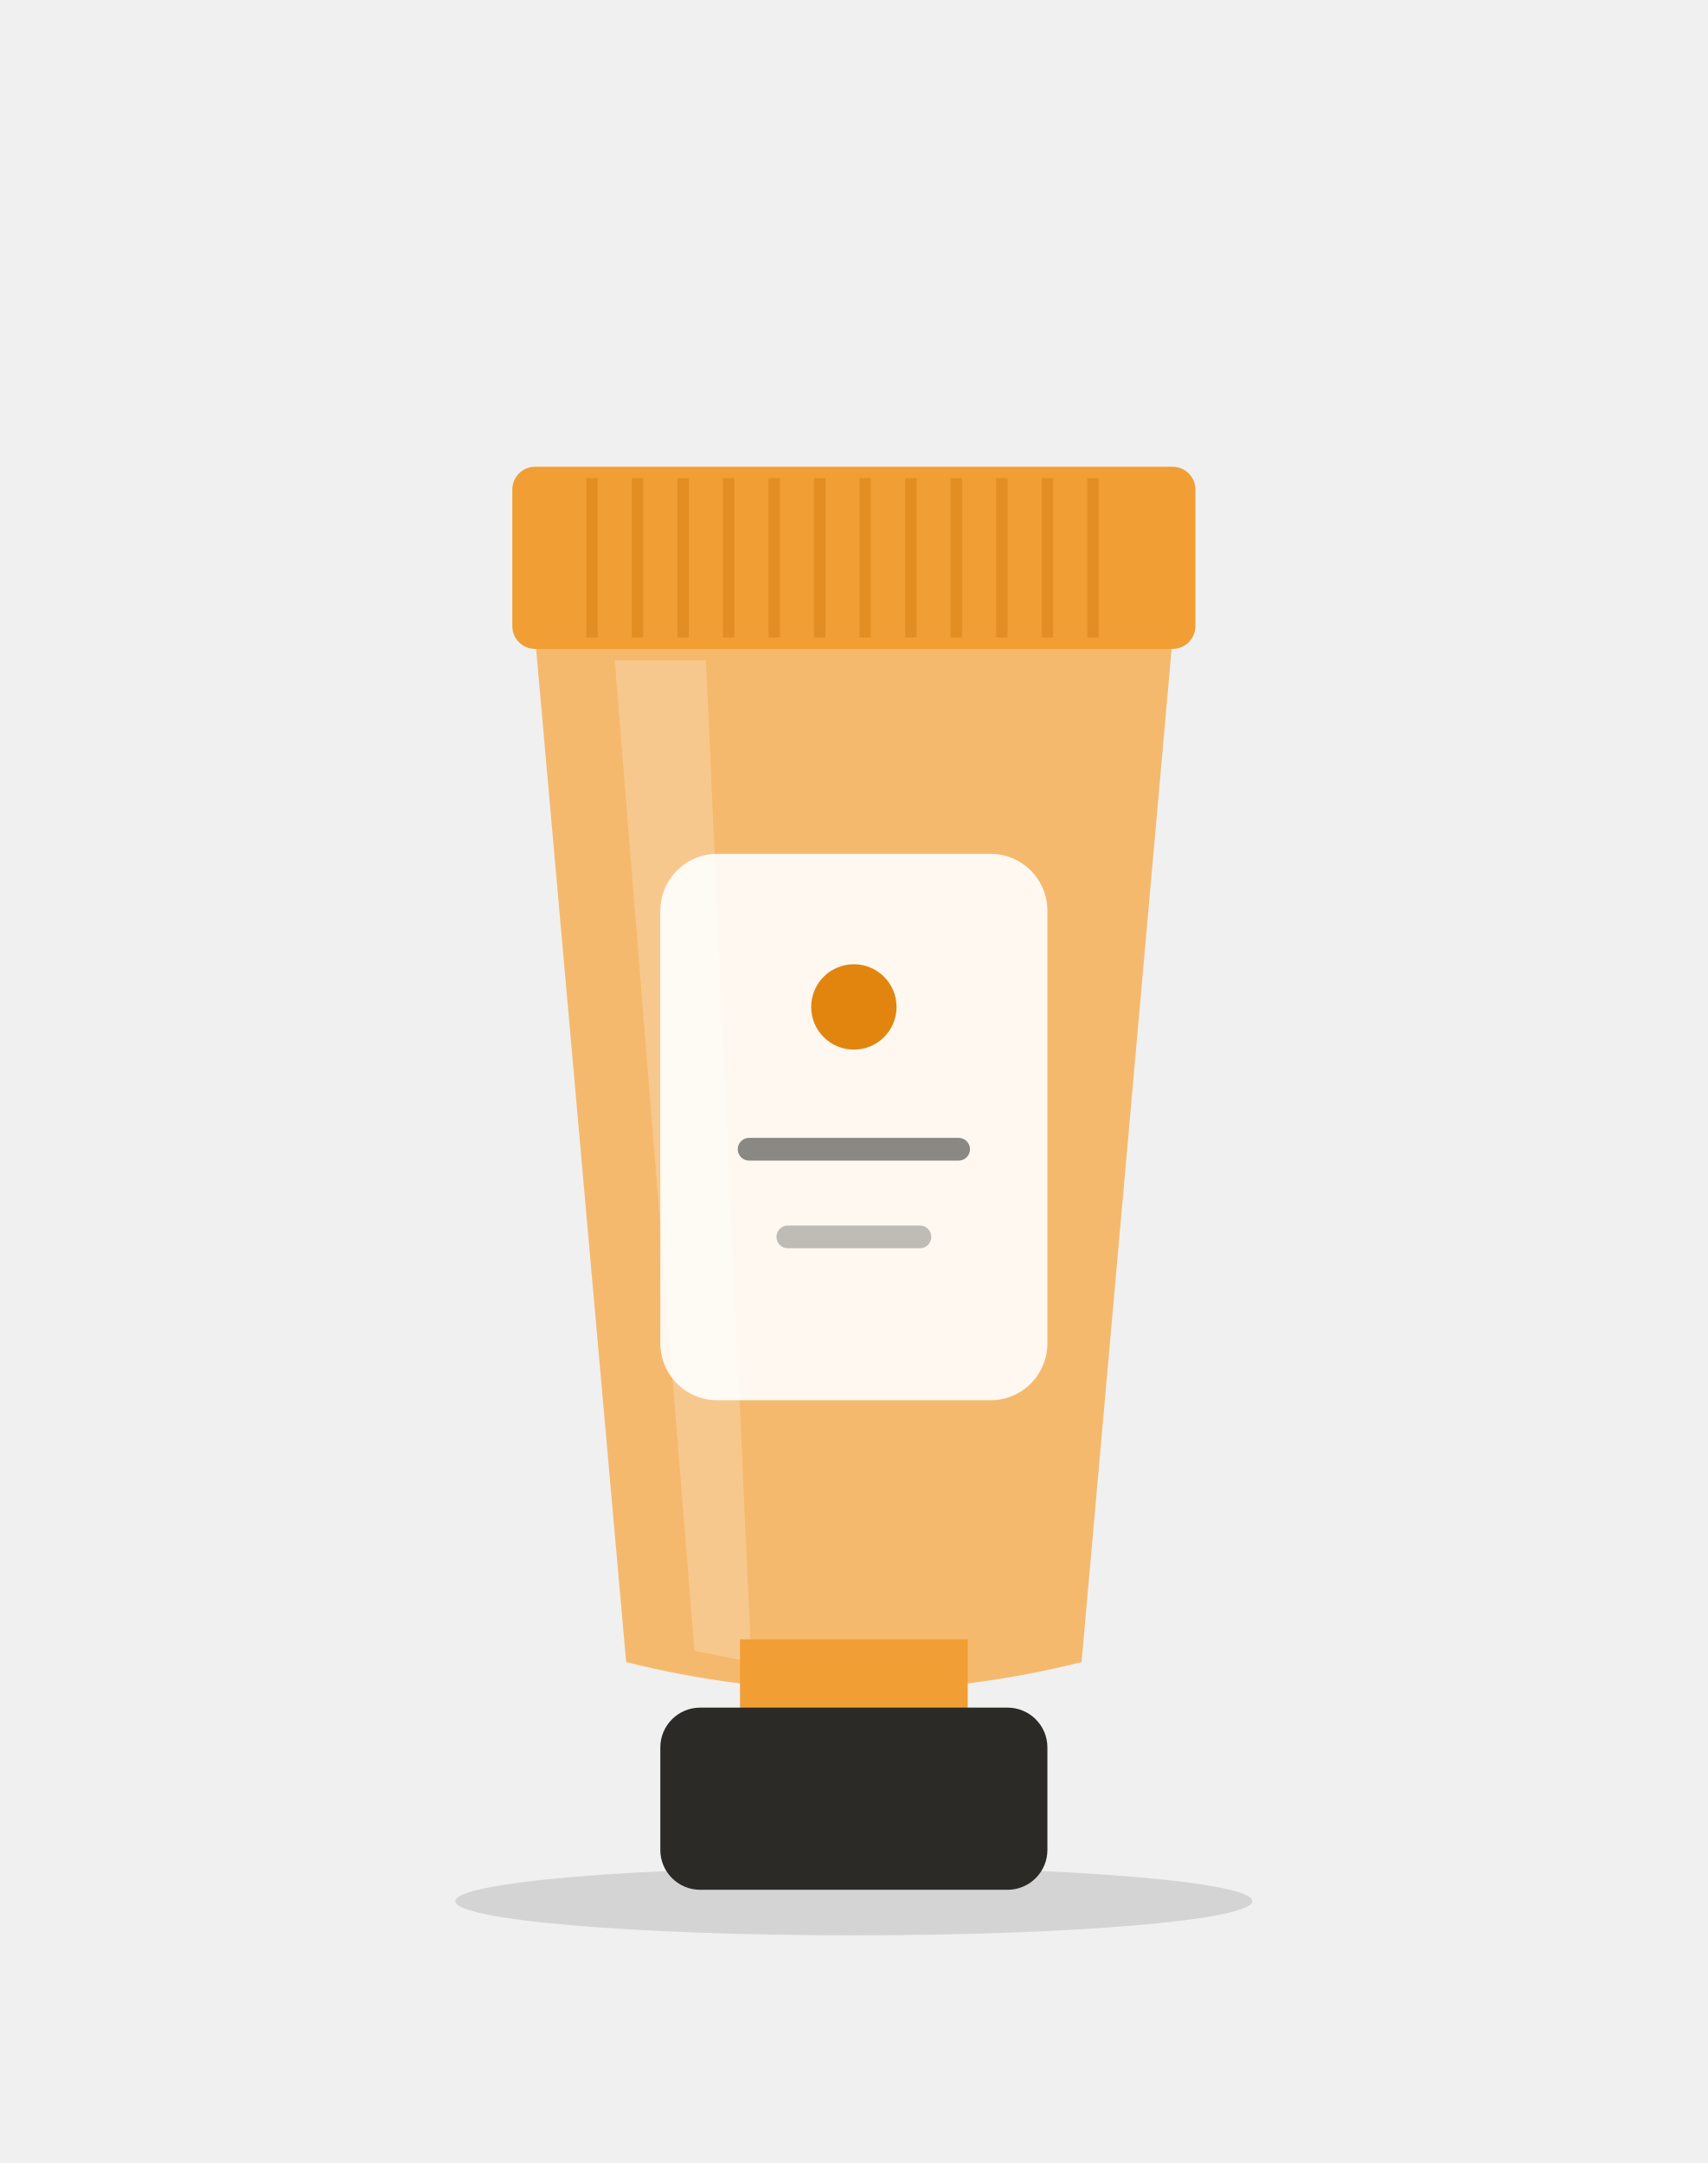
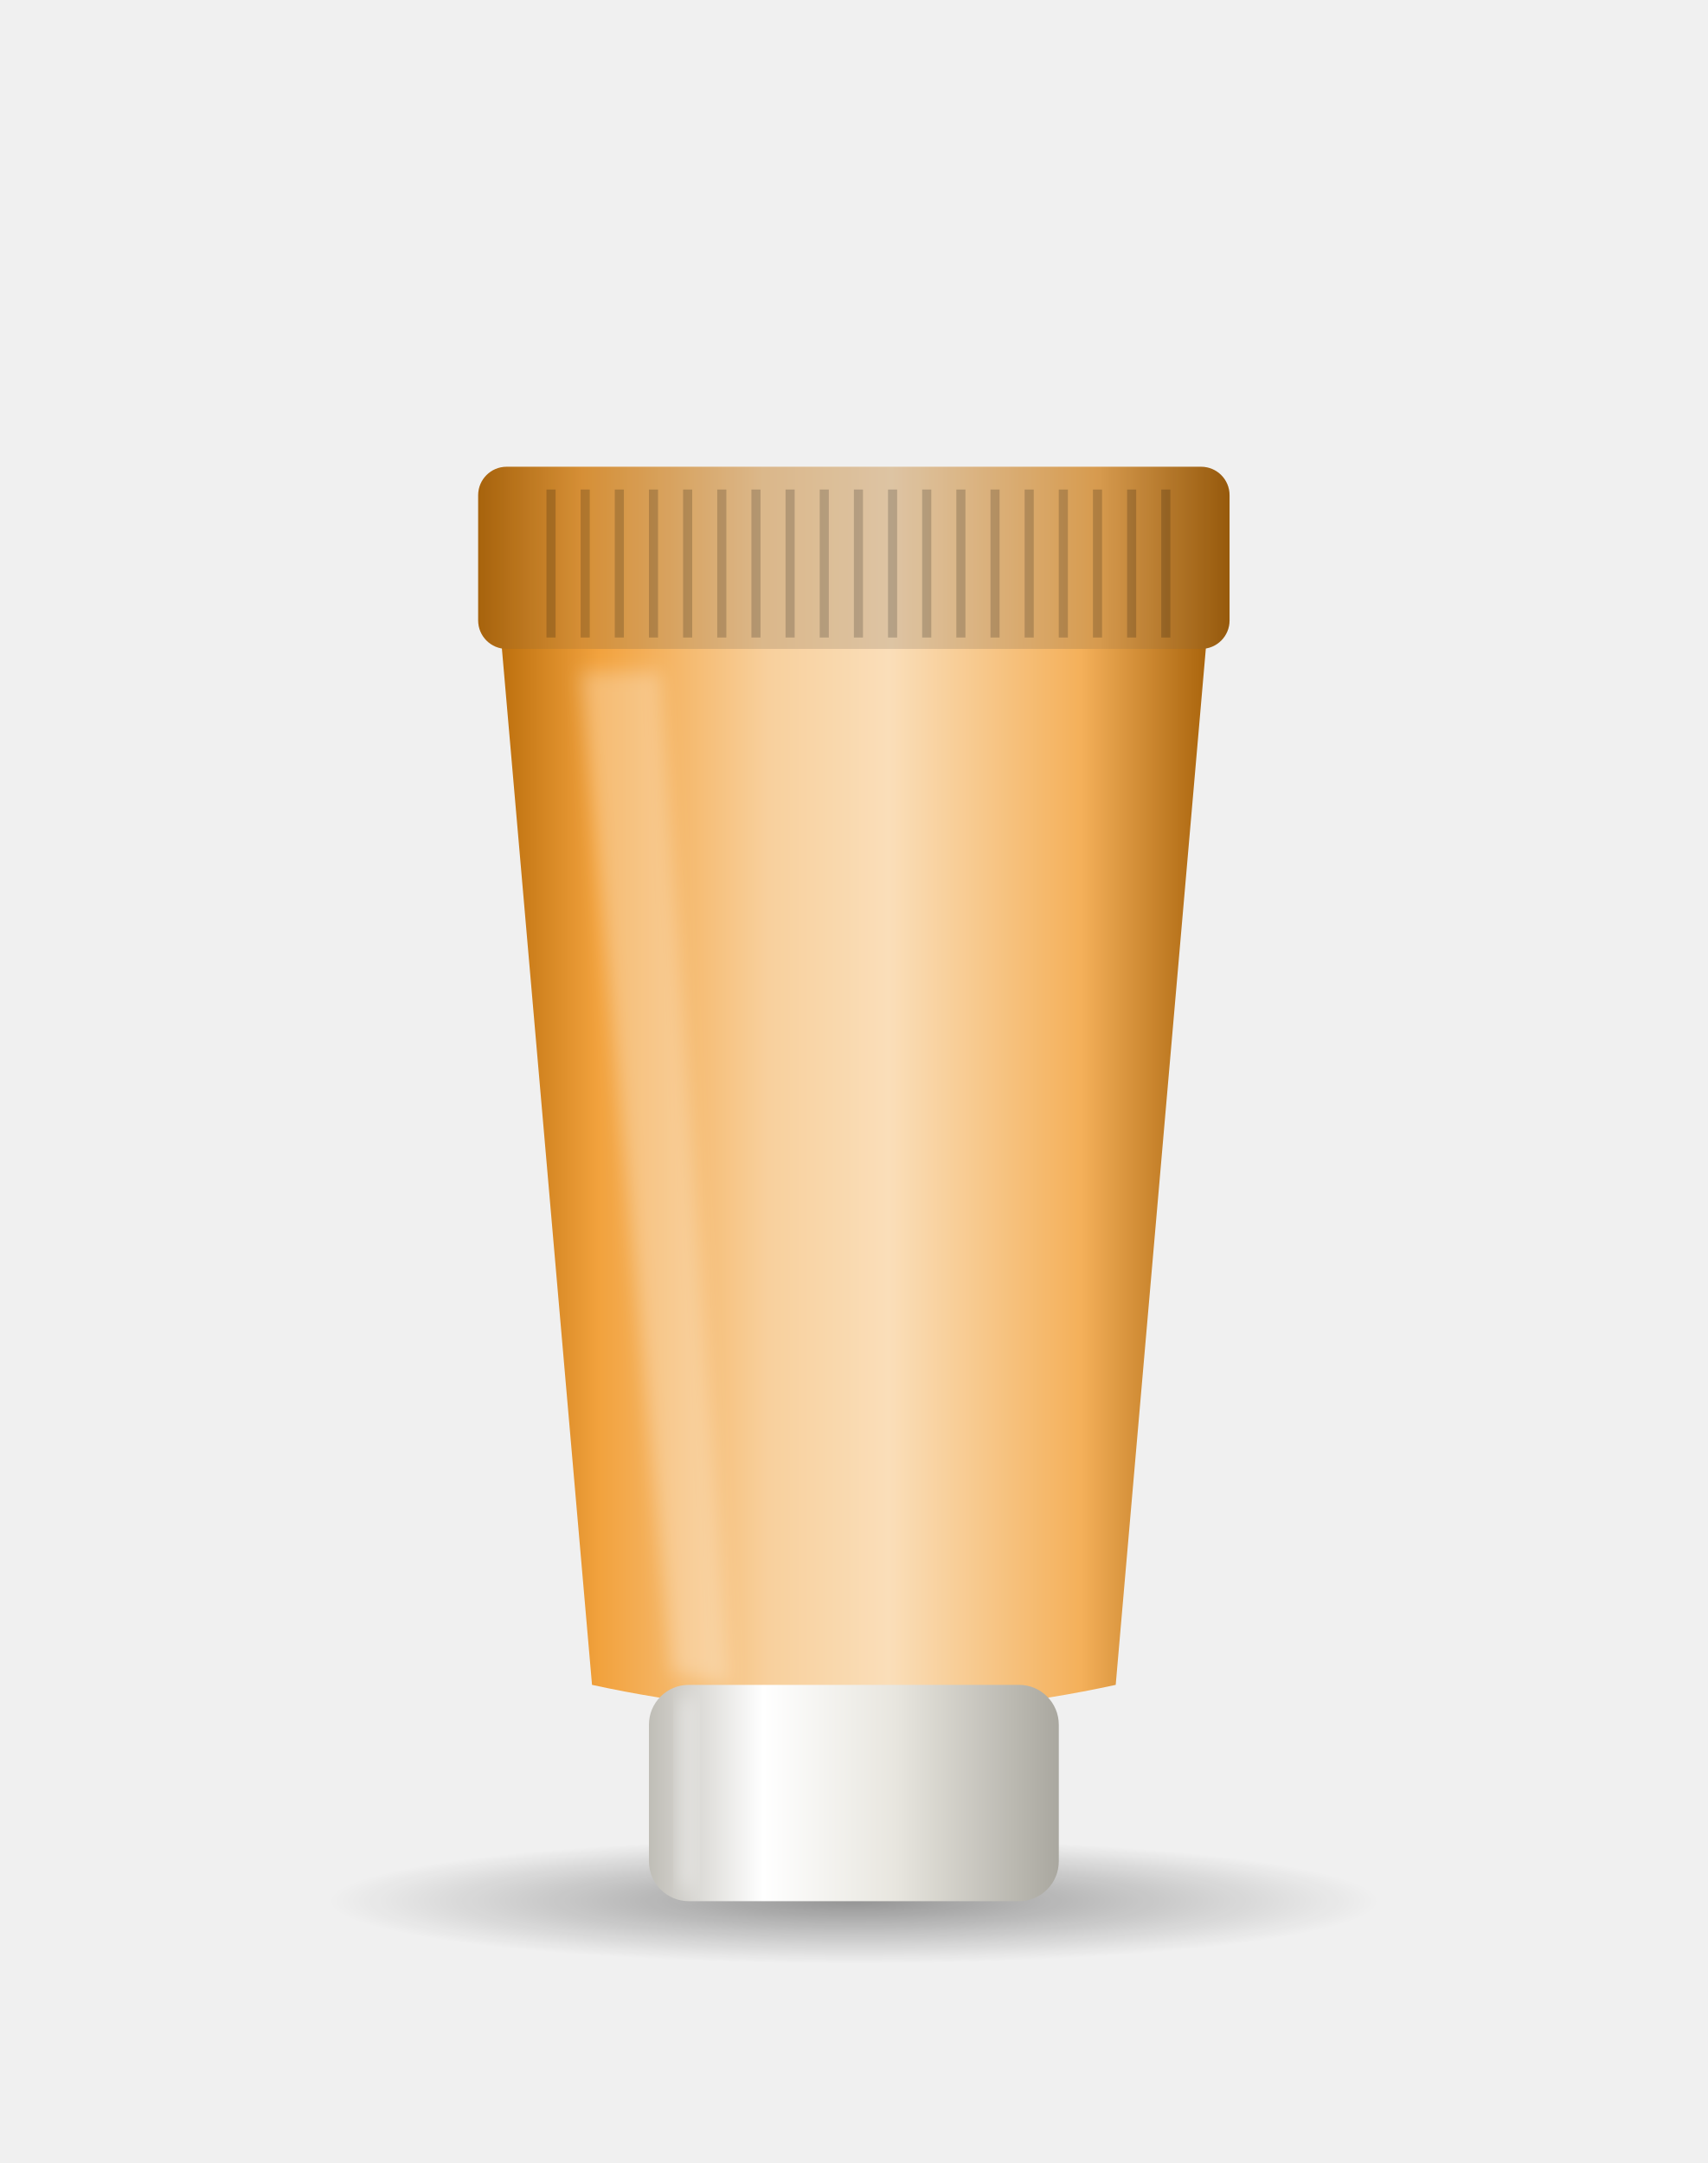
<svg xmlns="http://www.w3.org/2000/svg" viewBox="0 0 300 380" role="img" aria-label="Illustration">
-   <ellipse cx="150" cy="334" rx="70" ry="6" fill="#000" opacity=".12" />
-   <path d="M110 292 Q150 302 190 292 L206 112 L94 112 Z" fill="#f5b96d" />
-   <path d="M122 290 L108 116 L124 116 L132 292 Z" fill="#fff" opacity=".22" />
-   <rect x="90" y="82" width="120" height="32" rx="4" fill="#f19e34" />
-   <line x1="104" y1="84" x2="104" y2="112" stroke="#d47d0f" stroke-width="2" opacity=".5" />
-   <line x1="112" y1="84" x2="112" y2="112" stroke="#d47d0f" stroke-width="2" opacity=".5" />
-   <line x1="120" y1="84" x2="120" y2="112" stroke="#d47d0f" stroke-width="2" opacity=".5" />
-   <line x1="128" y1="84" x2="128" y2="112" stroke="#d47d0f" stroke-width="2" opacity=".5" />
-   <line x1="136" y1="84" x2="136" y2="112" stroke="#d47d0f" stroke-width="2" opacity=".5" />
-   <line x1="144" y1="84" x2="144" y2="112" stroke="#d47d0f" stroke-width="2" opacity=".5" />
-   <line x1="152" y1="84" x2="152" y2="112" stroke="#d47d0f" stroke-width="2" opacity=".5" />
-   <line x1="160" y1="84" x2="160" y2="112" stroke="#d47d0f" stroke-width="2" opacity=".5" />
-   <line x1="168" y1="84" x2="168" y2="112" stroke="#d47d0f" stroke-width="2" opacity=".5" />
-   <line x1="176" y1="84" x2="176" y2="112" stroke="#d47d0f" stroke-width="2" opacity=".5" />
-   <line x1="184" y1="84" x2="184" y2="112" stroke="#d47d0f" stroke-width="2" opacity=".5" />
-   <line x1="192" y1="84" x2="192" y2="112" stroke="#d47d0f" stroke-width="2" opacity=".5" />
-   <rect x="130" y="288" width="40" height="14" fill="#f19e34" />
-   <rect x="116" y="300" width="68" height="32" rx="7" fill="#2b2a27" />
-   <rect x="116" y="150" width="68" height="96" rx="10" fill="#fff" opacity=".9" />
-   <circle cx="150.0" cy="176.9" r="7.5" fill="#e2850f" />
-   <rect x="129.6" y="199.9" width="40.8" height="4" rx="2" fill="#2b2a27" opacity=".55" />
-   <rect x="136.4" y="215.3" width="27.2" height="4" rx="2" fill="#2b2a27" opacity=".3" />
+   <defs>
+     <linearGradient id="gl" x1="0" x2="1">
+       <stop offset="0" stop-color="#bc6f0d" />
+       <stop offset=".14" stop-color="#f2a23d" />
+       <stop offset=".38" stop-color="#f8d09d" />
+       <stop offset=".55" stop-color="#fadeb9" />
+       <stop offset=".82" stop-color="#f4b05a" />
+       <stop offset="1" stop-color="#a9640c" />
+     </linearGradient>
+     <linearGradient id="lq" x1="0" x2="1">
+       <stop offset="0" stop-color="#96580a" />
+       <stop offset=".4" stop-color="#f19e34" />
+       <stop offset="1" stop-color="#834d09" />
+     </linearGradient>
+     <linearGradient id="cp" x1="0" x2="1">
+       <stop offset="0" stop-color="#bfbdb6" />
+       <stop offset=".28" stop-color="#ffffff" />
+       <stop offset=".6" stop-color="#e8e6df" />
+       <stop offset="1" stop-color="#a9a79f" />
+     </linearGradient>
+     <linearGradient id="mt" x1="0" x2="1">
+       <stop offset="0" stop-color="#8a8c8e" />
+       <stop offset=".25" stop-color="#f4f5f6" />
+       <stop offset=".5" stop-color="#b9bbbd" />
+       <stop offset=".78" stop-color="#eceeef" />
+       <stop offset="1" stop-color="#7d7f82" />
+     </linearGradient>
+     <radialGradient id="sh" cx=".5" cy=".5" r=".5">
+       <stop offset="0" stop-color="#000" stop-opacity=".38" />
+       <stop offset="1" stop-color="#000" stop-opacity="0" />
+     </radialGradient>
+     <filter id="bl" x="-20%" y="-20%" width="140%" height="140%">
+       <feGaussianBlur stdDeviation="1.6" />
+     </filter>
+   </defs>
+   <ellipse cx="150" cy="334" rx="92" ry="11" fill="url(#sh)" />
+   <path d="M104 296 Q150 306 196 296 L212 112 L88 112 Z" fill="url(#gl)" />
+   <path d="M118 294 L102 118 L116 118 L128 296 Z" fill="#fff" opacity=".28" filter="url(#bl)" />
+   <rect x="84" y="82" width="132" height="32" rx="5" fill="url(#gl)" />
+   <rect x="84" y="82" width="132" height="32" rx="5" fill="#000" opacity=".12" />
+   <rect x="96" y="86" width="1.6" height="26" fill="#000" opacity=".18" />
+   <rect x="102" y="86" width="1.6" height="26" fill="#000" opacity=".18" />
+   <rect x="108" y="86" width="1.6" height="26" fill="#000" opacity=".18" />
+   <rect x="114" y="86" width="1.6" height="26" fill="#000" opacity=".18" />
+   <rect x="120" y="86" width="1.6" height="26" fill="#000" opacity=".18" />
+   <rect x="126" y="86" width="1.6" height="26" fill="#000" opacity=".18" />
+   <rect x="132" y="86" width="1.6" height="26" fill="#000" opacity=".18" />
+   <rect x="138" y="86" width="1.6" height="26" fill="#000" opacity=".18" />
+   <rect x="144" y="86" width="1.6" height="26" fill="#000" opacity=".18" />
+   <rect x="150" y="86" width="1.6" height="26" fill="#000" opacity=".18" />
+   <rect x="156" y="86" width="1.6" height="26" fill="#000" opacity=".18" />
+   <rect x="162" y="86" width="1.6" height="26" fill="#000" opacity=".18" />
+   <rect x="168" y="86" width="1.6" height="26" fill="#000" opacity=".18" />
+   <rect x="174" y="86" width="1.6" height="26" fill="#000" opacity=".18" />
+   <rect x="180" y="86" width="1.6" height="26" fill="#000" opacity=".18" />
+   <rect x="186" y="86" width="1.6" height="26" fill="#000" opacity=".18" />
+   <rect x="192" y="86" width="1.6" height="26" fill="#000" opacity=".18" />
+   <rect x="198" y="86" width="1.6" height="26" fill="#000" opacity=".18" />
+   <rect x="204" y="86" width="1.6" height="26" fill="#000" opacity=".18" />
+   <rect x="114" y="296" width="72" height="38" rx="7" fill="url(#cp)" />
+   <rect x="119" y="298" width="3.2" height="34" rx="1.6" fill="#fff" opacity=".35" filter="url(#bl)" />
</svg>
